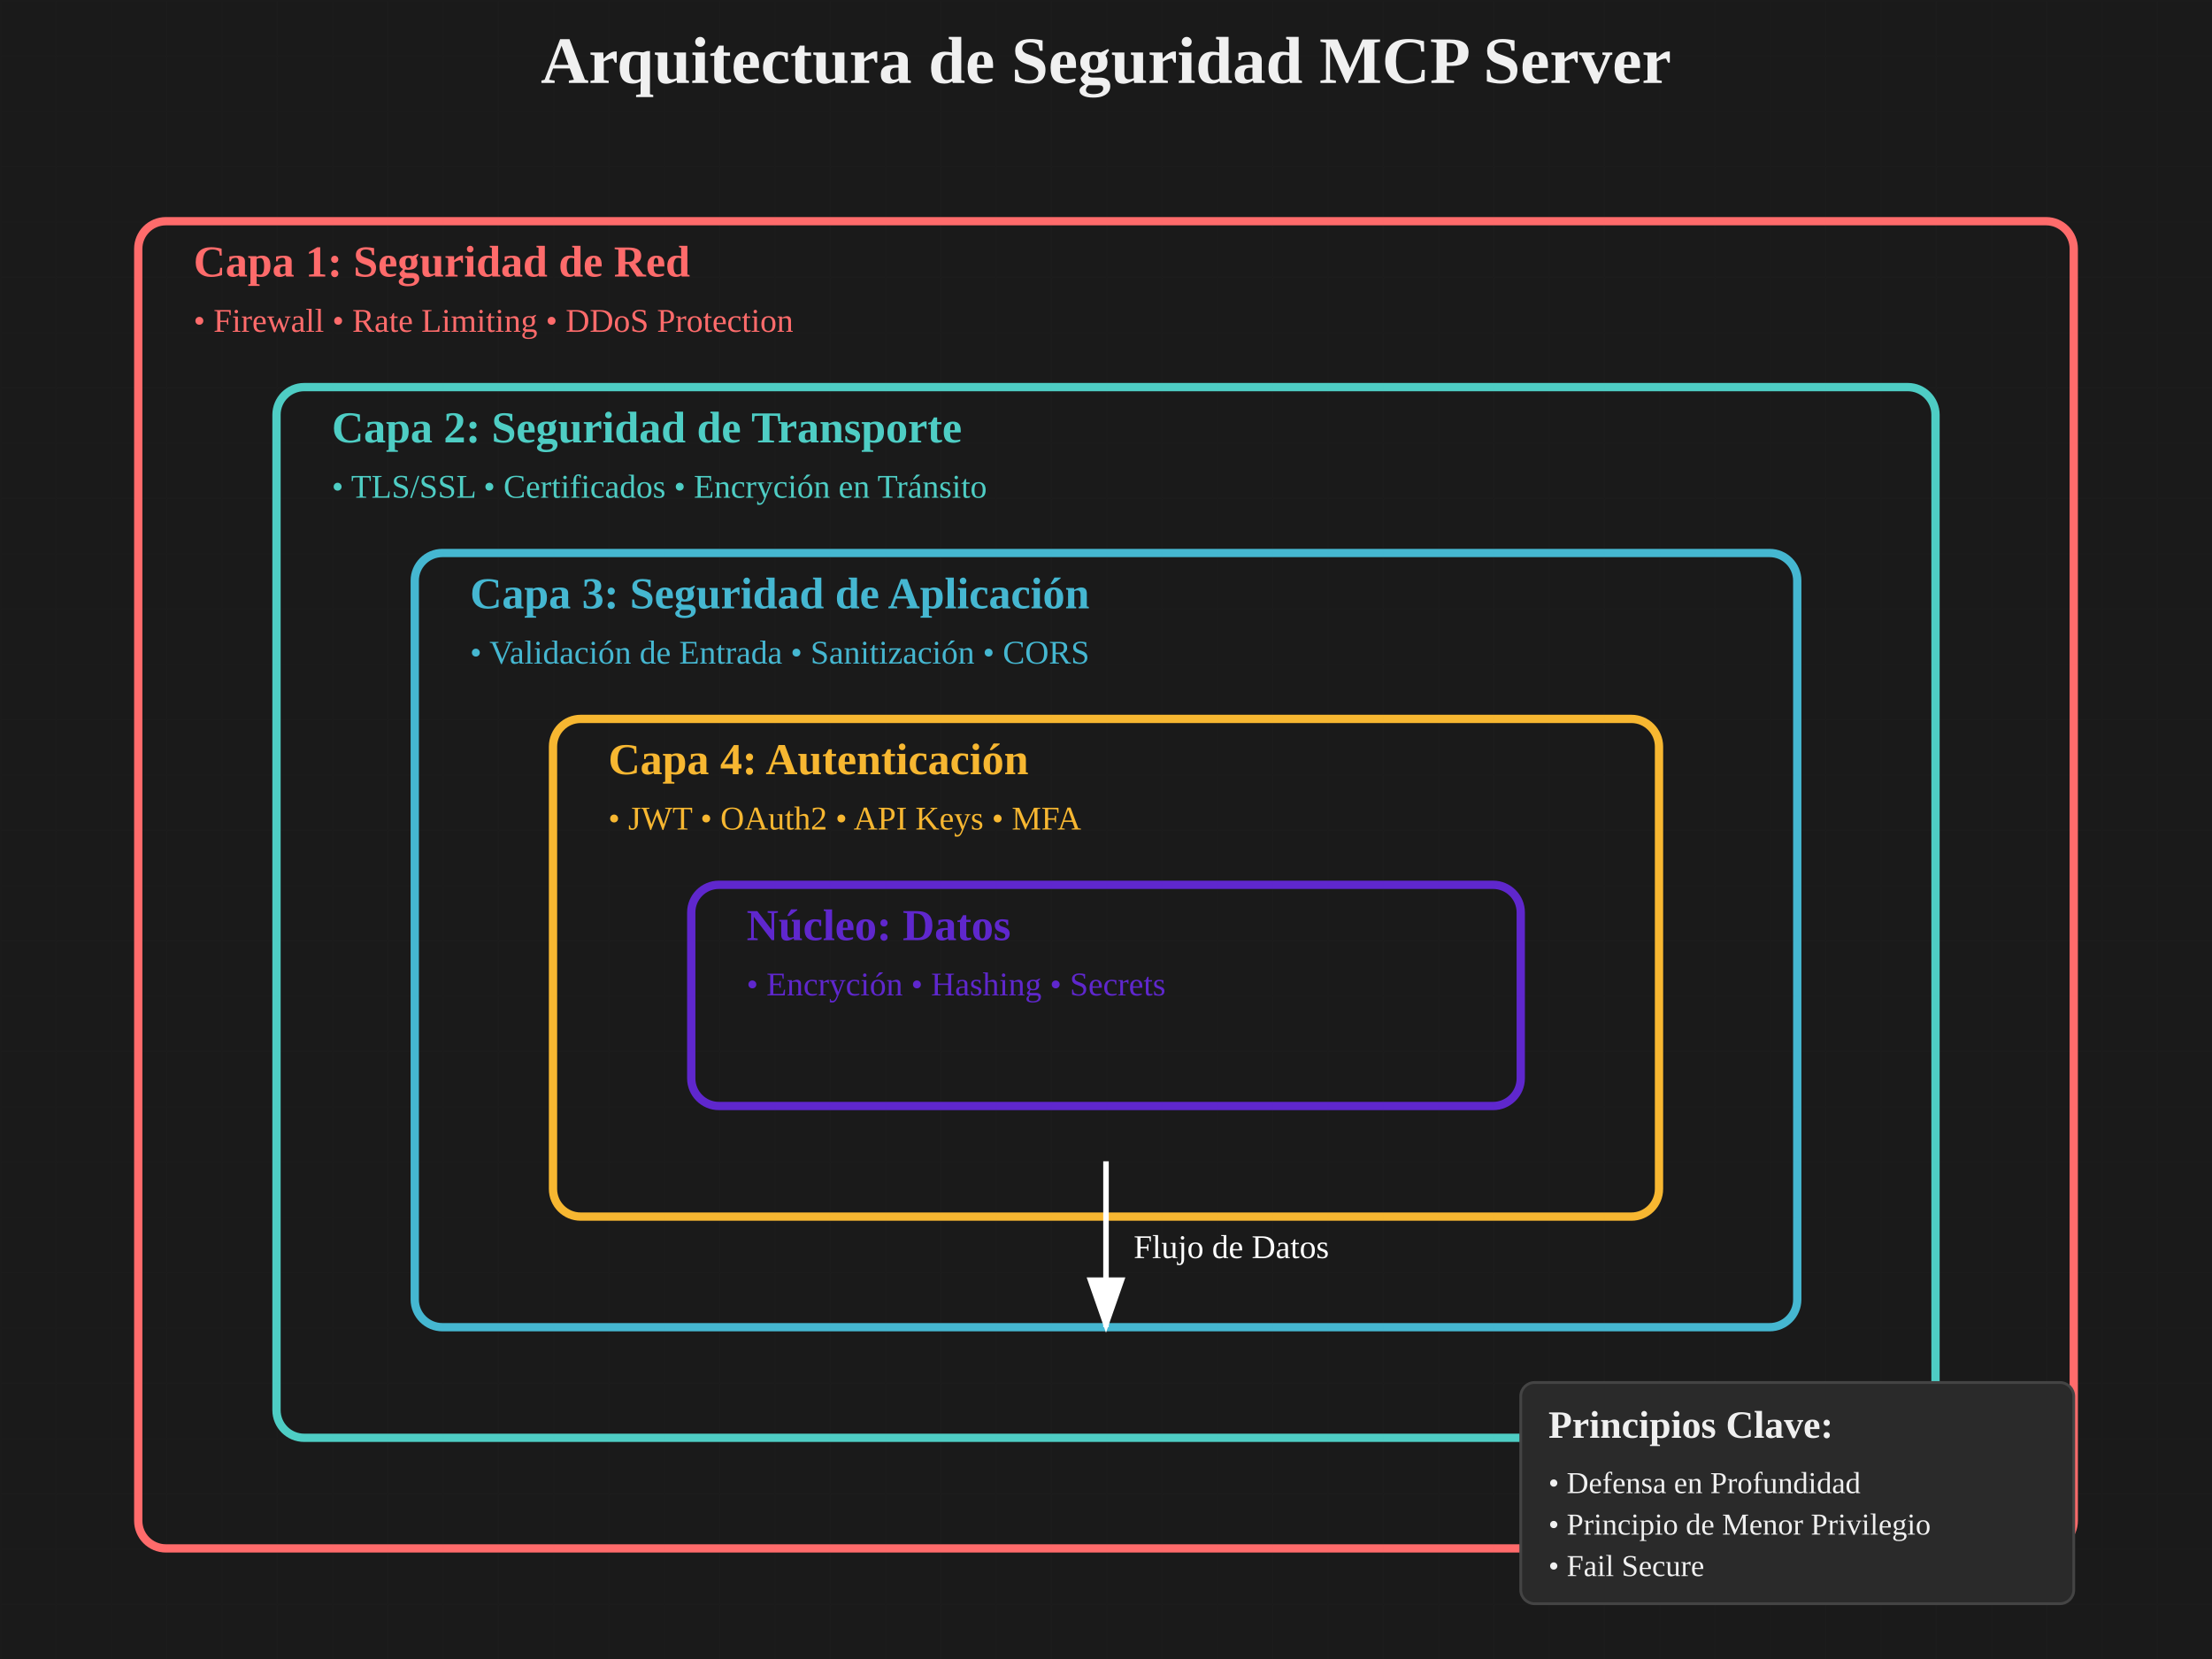
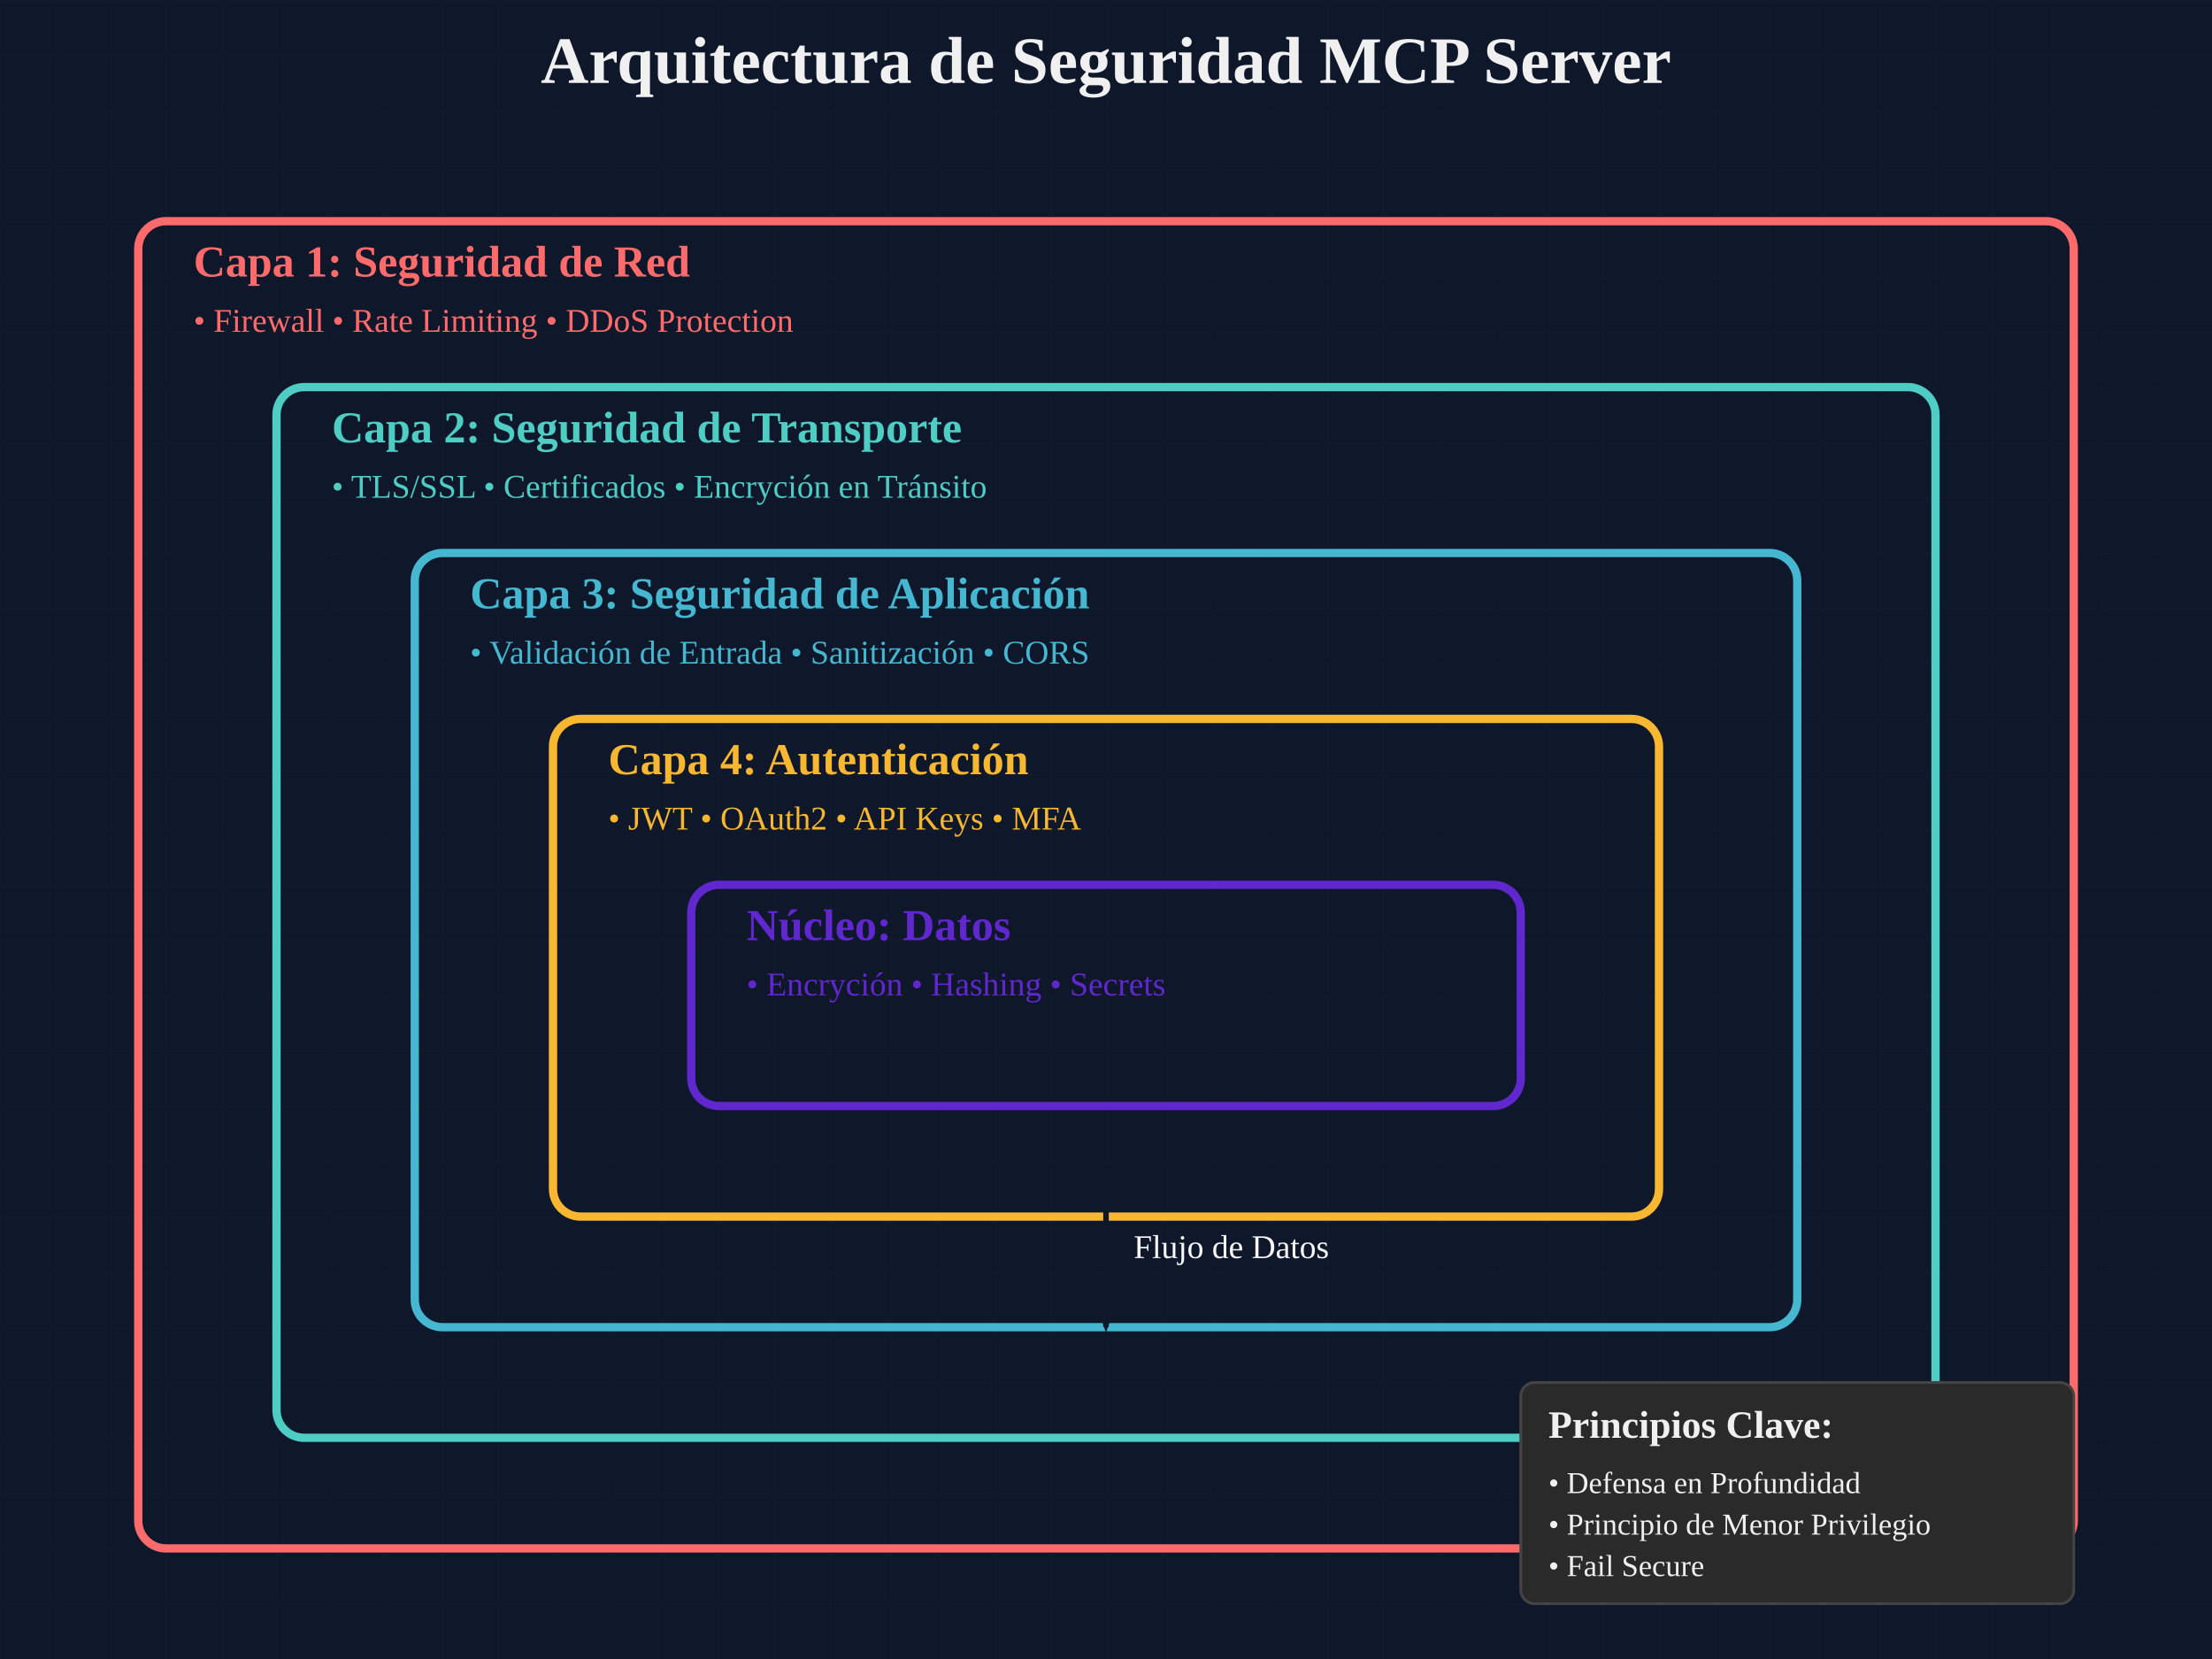
<svg xmlns="http://www.w3.org/2000/svg" viewBox="0 0 800 600">
  <defs>
    <pattern id="grid" width="20" height="20" patternUnits="userSpaceOnUse">
      <path d="M 20 0 L 0 0 0 20" fill="none" stroke="#2a2a2a" stroke-width="1" />
    </pattern>
  </defs>
-   <rect width="800" height="600" fill="#1a1a1a" />
+   <rect width="800" height="600" fill="#0f172a" />
  <rect width="800" height="600" fill="url(#grid)" opacity="0.1" />
  <text x="400" y="30" text-anchor="middle" fill="#f0f0f0" font-size="24" font-weight="bold">
    Arquitectura de Seguridad MCP Server
  </text>
  <rect x="50" y="80" width="700" height="480" fill="none" stroke="#ff6b6b" stroke-width="3" rx="10" />
  <text x="70" y="100" fill="#ff6b6b" font-size="16" font-weight="bold">Capa 1: Seguridad de Red</text>
  <text x="70" y="120" fill="#ff6b6b" font-size="12">• Firewall • Rate Limiting • DDoS Protection</text>
  <rect x="100" y="140" width="600" height="380" fill="none" stroke="#4ecdc4" stroke-width="3" rx="10" />
  <text x="120" y="160" fill="#4ecdc4" font-size="16" font-weight="bold">Capa 2: Seguridad de Transporte</text>
  <text x="120" y="180" fill="#4ecdc4" font-size="12">• TLS/SSL • Certificados • Encryción en Tránsito</text>
  <rect x="150" y="200" width="500" height="280" fill="none" stroke="#45b7d1" stroke-width="3" rx="10" />
  <text x="170" y="220" fill="#45b7d1" font-size="16" font-weight="bold">Capa 3: Seguridad de Aplicación</text>
  <text x="170" y="240" fill="#45b7d1" font-size="12">• Validación de Entrada • Sanitización • CORS</text>
  <rect x="200" y="260" width="400" height="180" fill="none" stroke="#f7b731" stroke-width="3" rx="10" />
  <text x="220" y="280" fill="#f7b731" font-size="16" font-weight="bold">Capa 4: Autenticación</text>
  <text x="220" y="300" fill="#f7b731" font-size="12">• JWT • OAuth2 • API Keys • MFA</text>
  <rect x="250" y="320" width="300" height="80" fill="none" stroke="#5f27cd" stroke-width="3" rx="10" />
  <text x="270" y="340" fill="#5f27cd" font-size="16" font-weight="bold">Núcleo: Datos</text>
  <text x="270" y="360" fill="#5f27cd" font-size="12">• Encryción • Hashing • Secrets</text>
-   <path d="M 400 420 L 400 480" stroke="#ffffff" stroke-width="2" marker-end="url(#arrowhead)" />
-   <text x="410" y="455" fill="#ffffff" font-size="12">Flujo de Datos</text>
+   <path d="M 400 420 L 400 480" stroke="#0f172a" stroke-width="2" marker-end="url(#arrowhead)" />
+   <text x="410" y="455" fill="#f8fafc" font-size="12">Flujo de Datos</text>
  <defs>
    <marker id="arrowhead" markerWidth="10" markerHeight="7" refX="9" refY="3.5" orient="auto">
-       <polygon points="0 0, 10 3.5, 0 7" fill="#ffffff" />
+       <polygon points="0 0, 10 3.5, 0 7" fill="#0f172a" />
    </marker>
  </defs>
  <rect x="550" y="500" width="200" height="80" fill="#2a2a2a" stroke="#444" rx="5" />
  <text x="560" y="520" fill="#f0f0f0" font-size="14" font-weight="bold">Principios Clave:</text>
  <text x="560" y="540" fill="#f0f0f0" font-size="11">• Defensa en Profundidad</text>
  <text x="560" y="555" fill="#f0f0f0" font-size="11">• Principio de Menor Privilegio</text>
  <text x="560" y="570" fill="#f0f0f0" font-size="11">• Fail Secure</text>
</svg>
